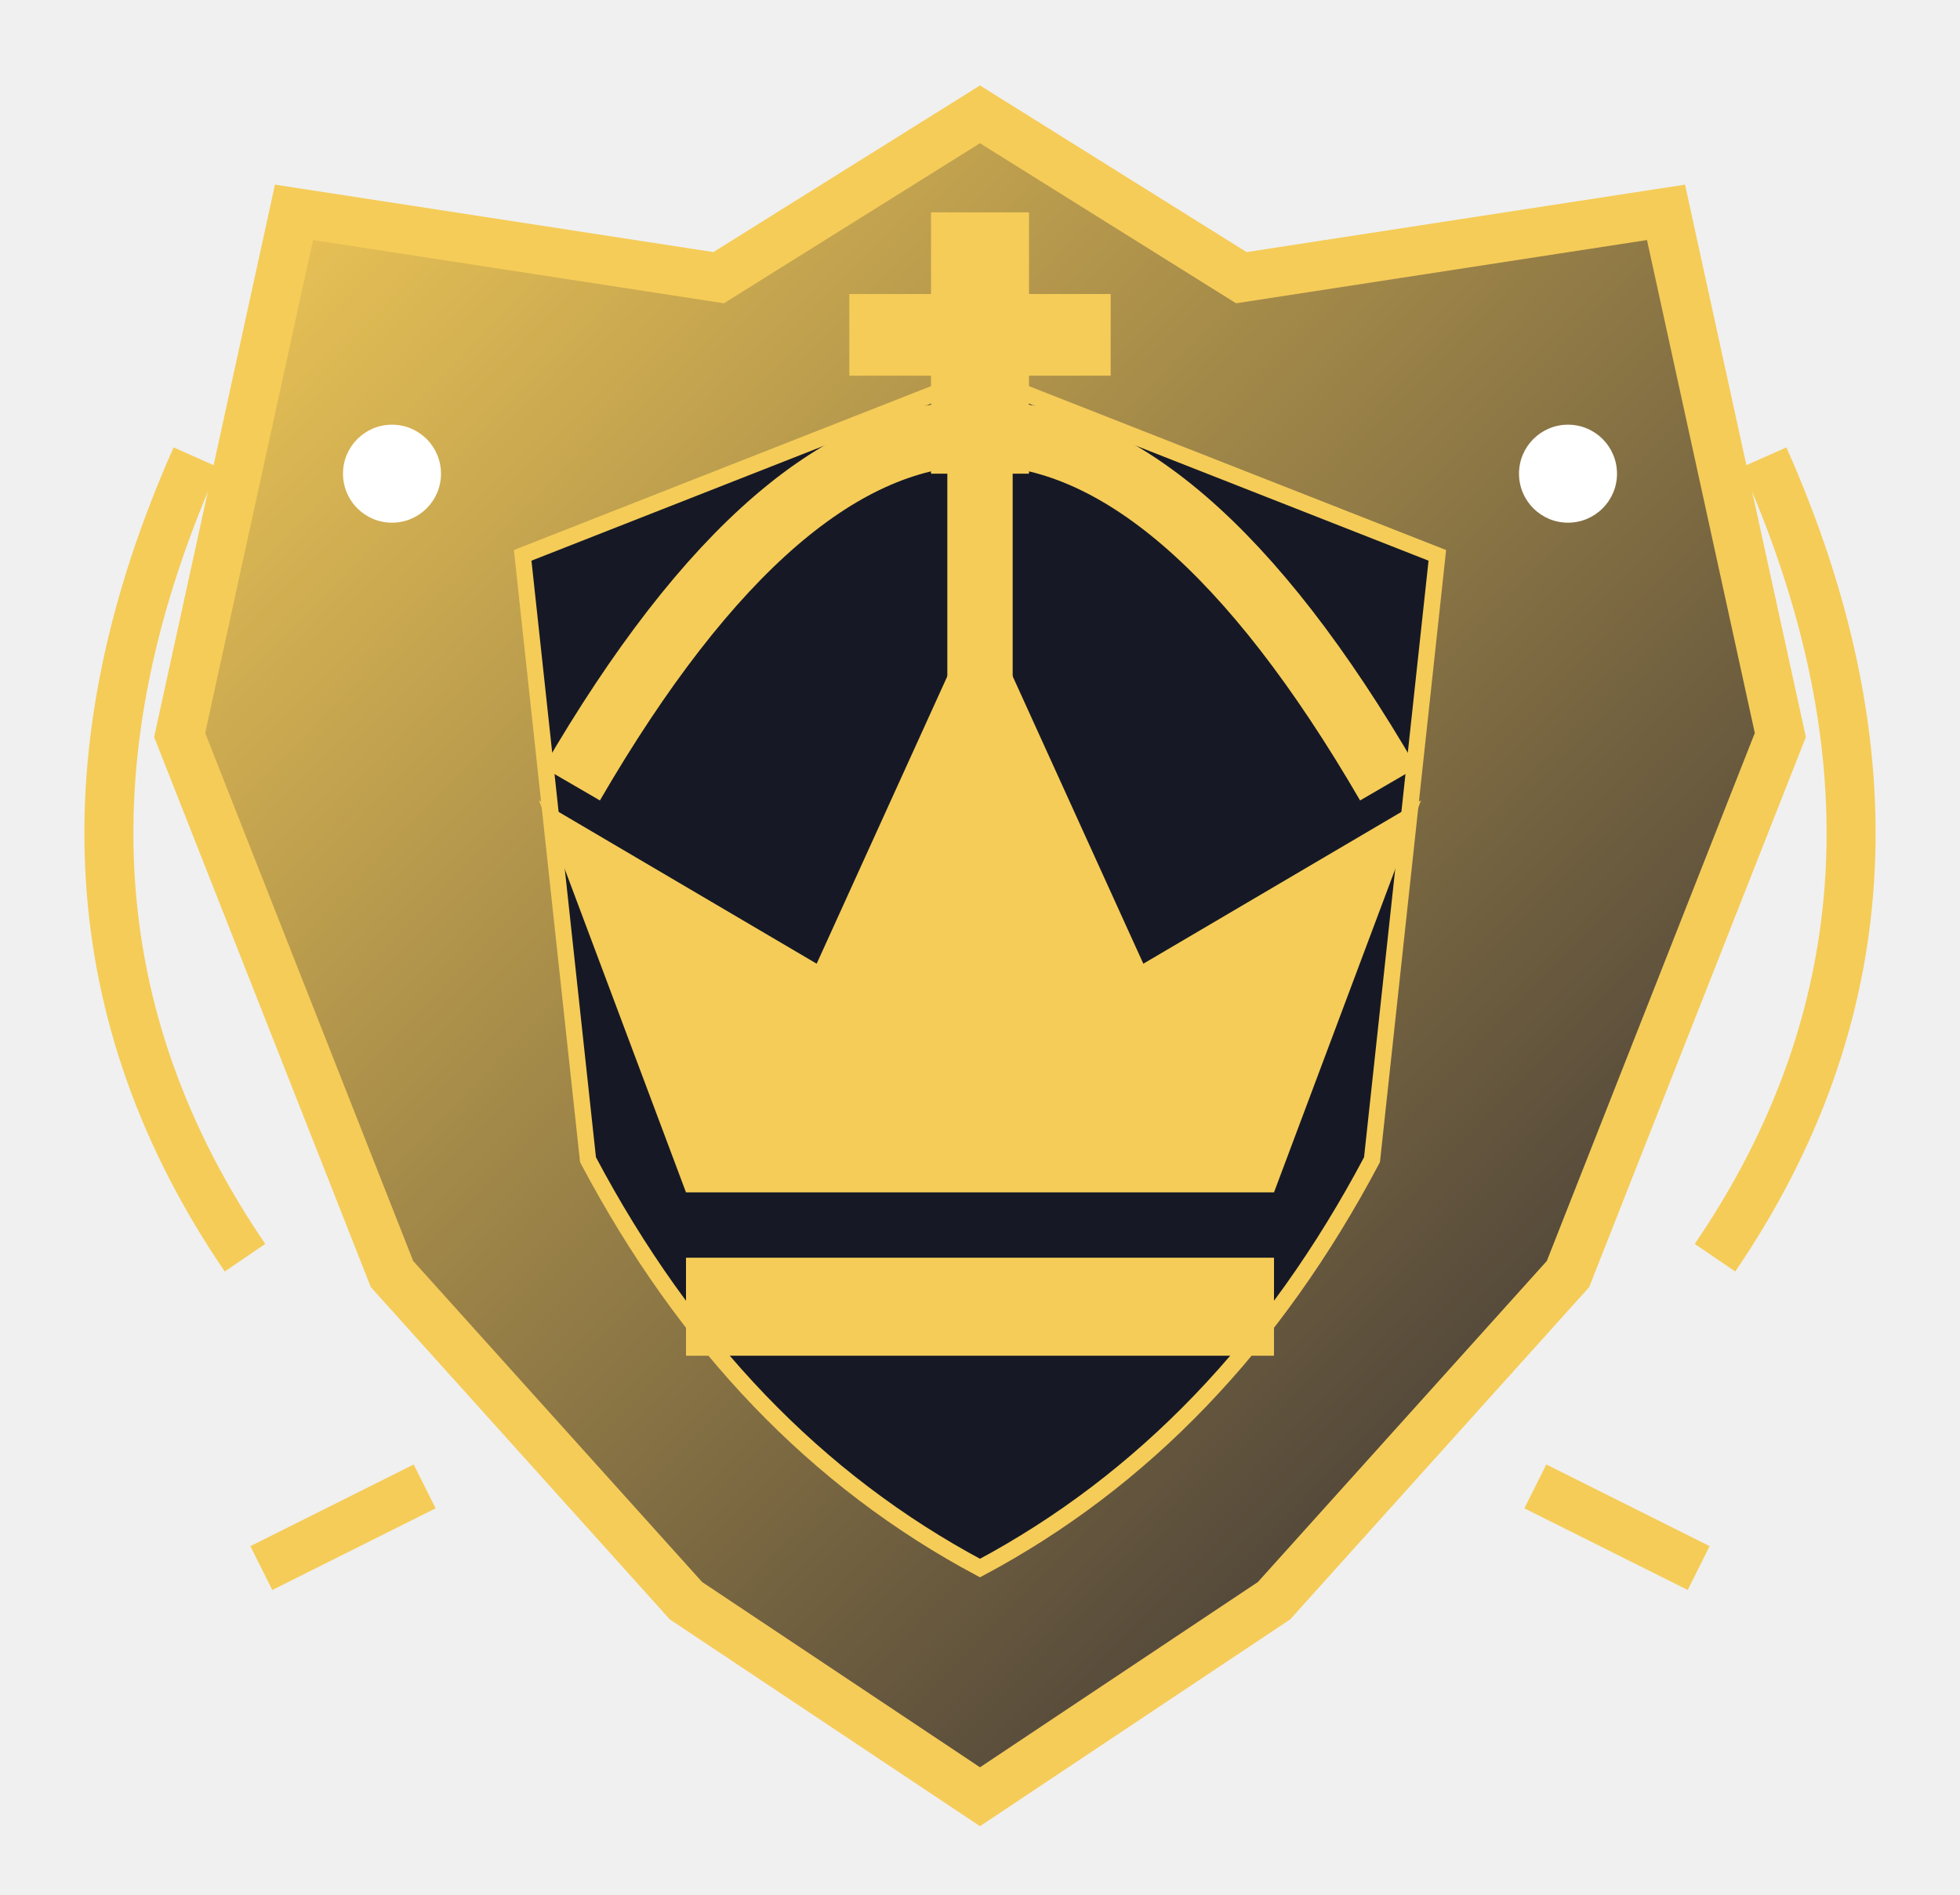
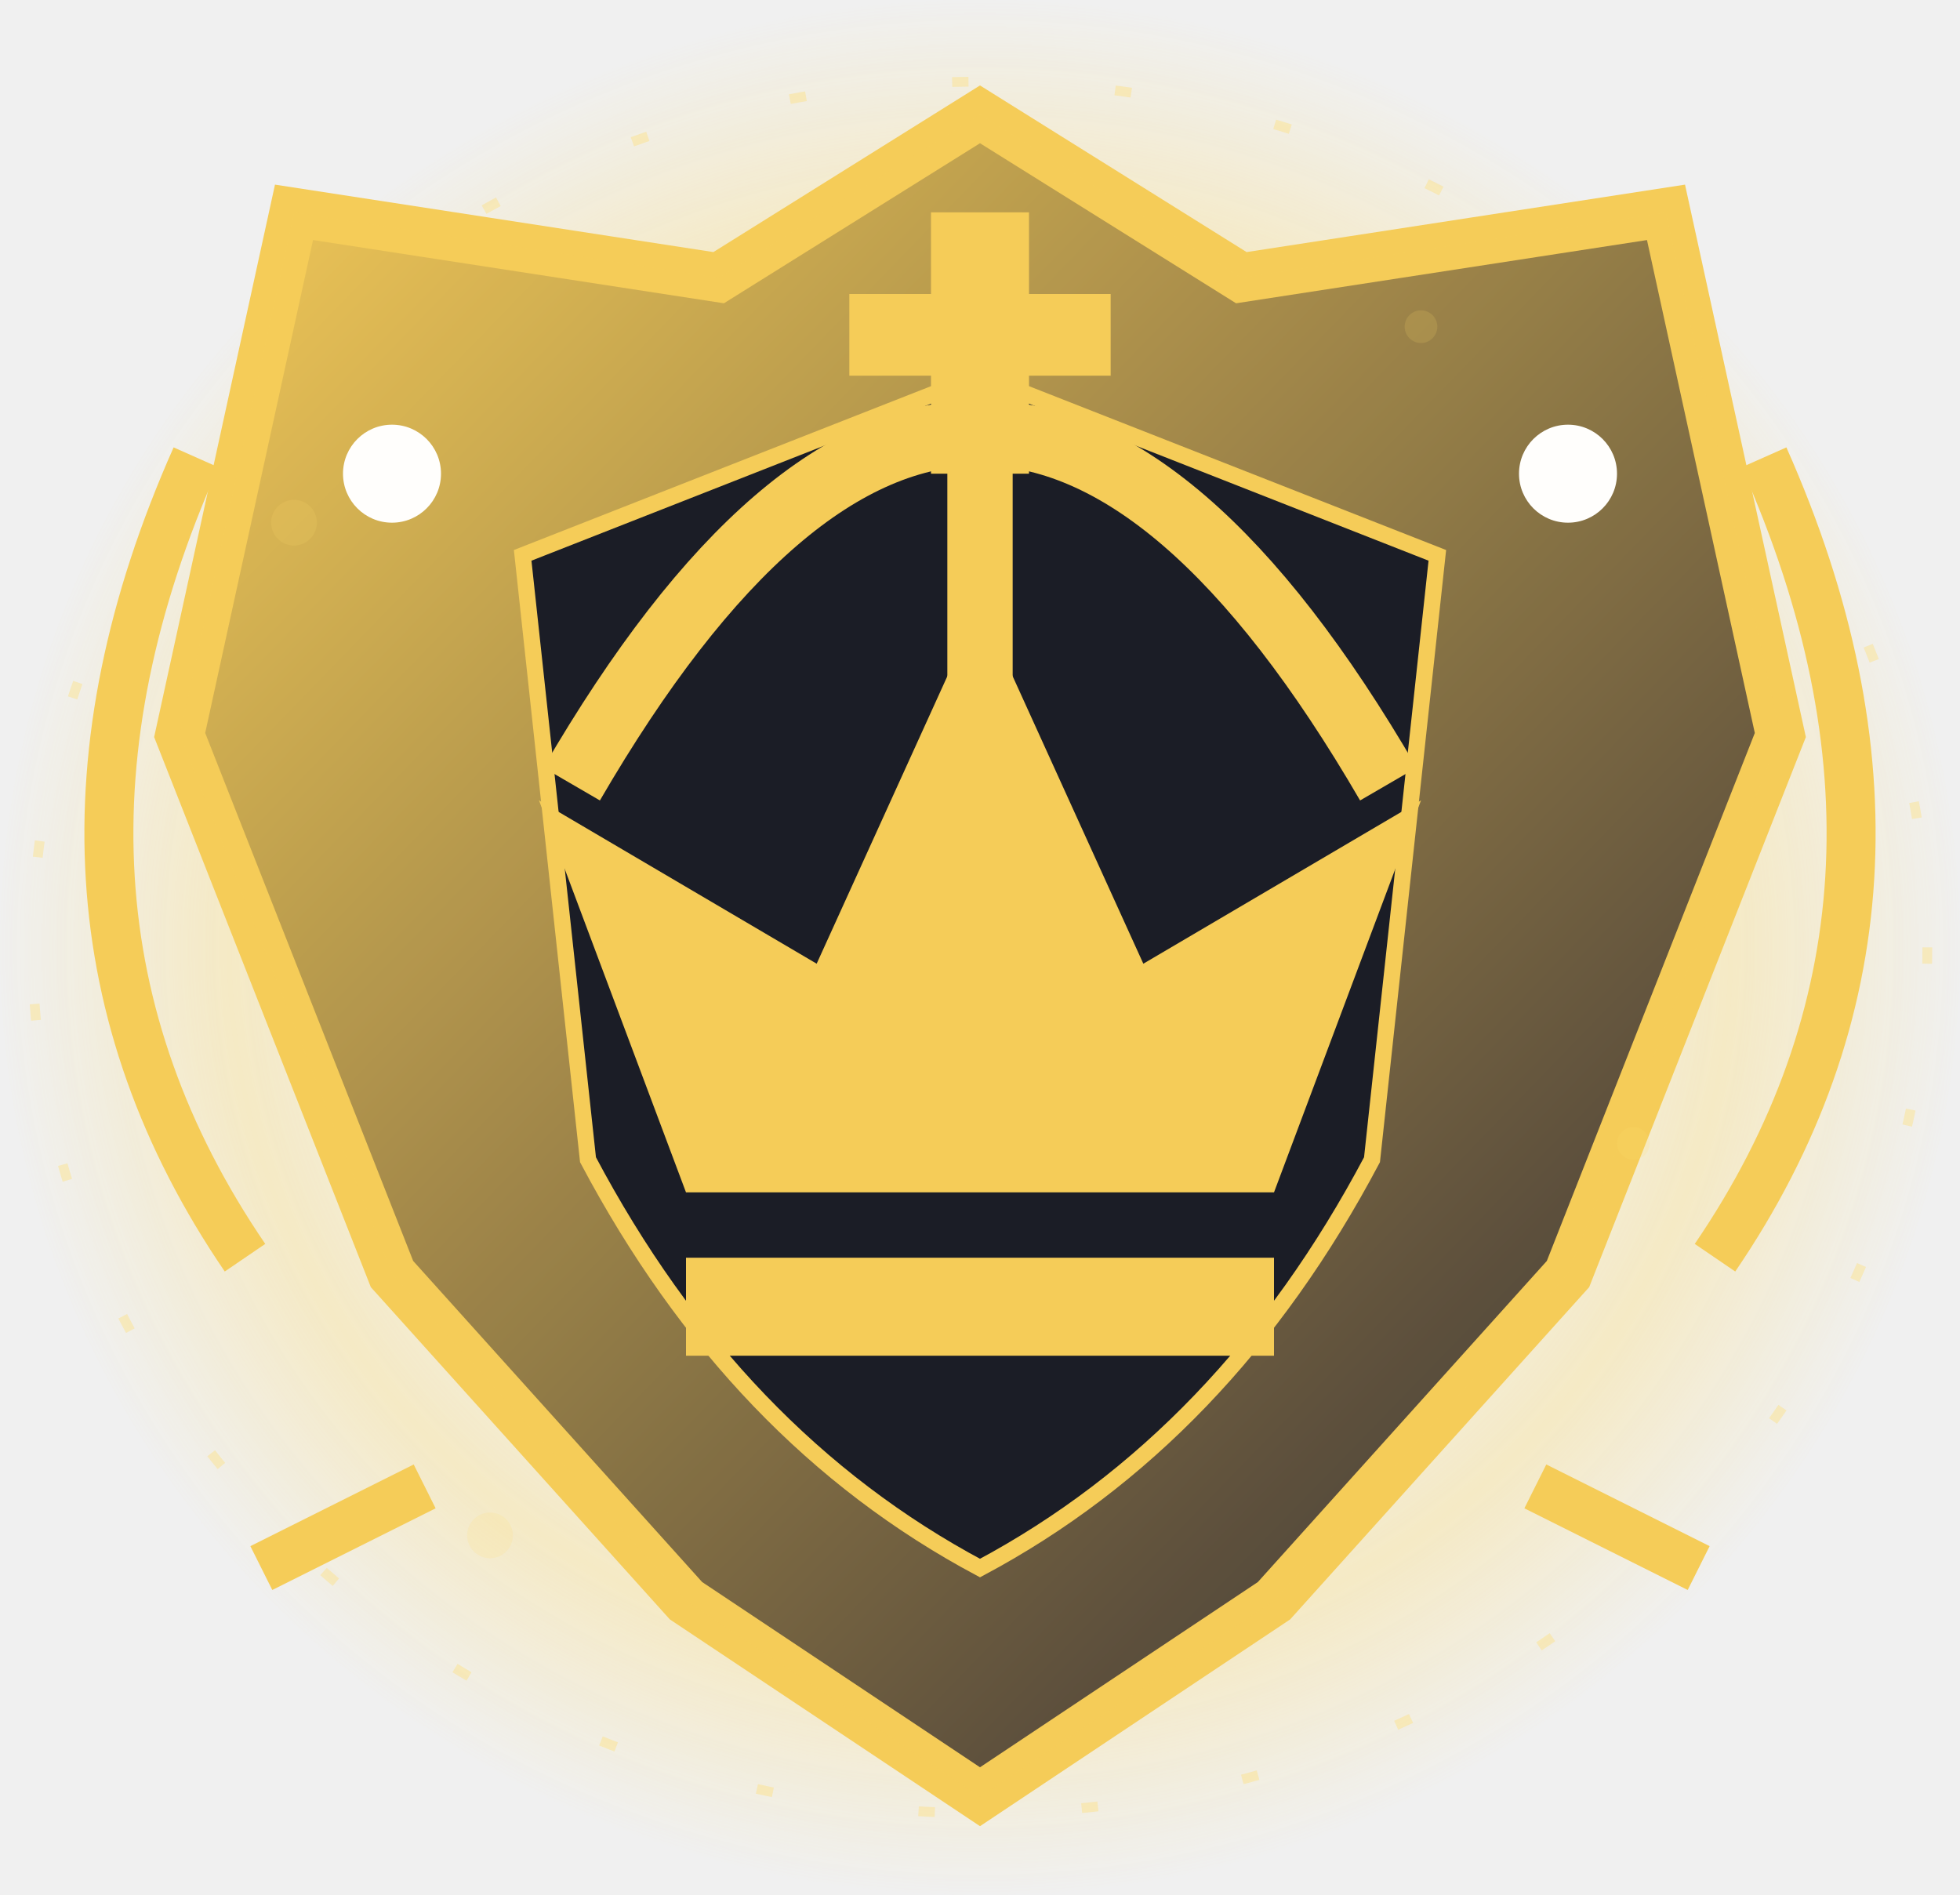
<svg xmlns="http://www.w3.org/2000/svg" viewBox="0 0 120 116" role="img" aria-label="Brasão Rei">
  <defs>
+     <style>@media(prefers-reduced-motion:reduce){.nobleMotion{display:none}}</style>
+     <clipPath id="motion-rei-clip">
+       <path d="M60 7 76 17 102 13 109 45 96 78 78 98 60 110 42 98 24 78 11 45 18 13 44 17Z" />
+     </clipPath>
+     <linearGradient id="motion-rei-shine">
+       <stop stop-color="#ffdc69" stop-opacity="0" />
+       <stop offset=".5" stop-color="#fff" stop-opacity="0.56" />
+       <stop offset="1" stop-color="#ffdc69" stop-opacity="0" />
+     </linearGradient>
+     <radialGradient id="motion-rei-aura">
+       <stop offset=".48" stop-color="#ffdc69" stop-opacity="0" />
+       <stop offset=".76" stop-color="#ffdc69" stop-opacity="0.58" />
+       <stop offset="1" stop-color="#ffdc69" stop-opacity="0" />
+     </radialGradient>
    <linearGradient id="noble-rei" x2="1" y2="1">
      <stop stop-color="#f5cc58" />
      <stop offset="1" stop-color="#272432" />
    </linearGradient>
  </defs>
+   <g class="nobleMotion" aria-hidden="true">
+     <ellipse cx="60" cy="58" rx="60" ry="58" fill="url(#motion-rei-aura)" opacity=".55">
+       <animate attributeName="opacity" values=".55;.95;.55" dur="4.8s" repeatCount="indefinite" />
+     </ellipse>
+     <ellipse cx="60" cy="58" rx="58" ry="53" fill="none" stroke="#ffdc69" stroke-width=".6" stroke-dasharray="1 9" opacity=".35">
+       <animateTransform attributeName="transform" type="rotate" from="0 60 58" to="360 60 58" dur="14.4s" repeatCount="indefinite" />
+     </ellipse>
+   </g>
  <path d="M15 77Q0 55 12 28M105 77q15-22 3-49M26 91l-10 5m78-5 10 5" fill="none" stroke="#f5cc58" stroke-width="3" />
  <path d="M60 7 76 17 102 13 109 45 96 78 78 98 60 110 42 98 24 78 11 45 18 13 44 17Z" fill="url(#noble-rei)" stroke="#f5cc58" stroke-width="3" />
  <path d="M60 23 88 34 84 71Q75 88 60 96 45 88 36 71L32 34Z" fill="#161925" stroke="#f5cc58" stroke-width="1" />
  <g fill="#f5cc58" color="#f5cc58">
    <path d="m33 49 9 24h36l9-24-17 10-10-22-10 22Z" />
    <path d="M42 77h36v6H42z" />
    <path d="M35 48q25-43 50 0M60 23v31" fill="none" stroke="currentColor" stroke-width="4" />
    <path d="M57 13h6v16h-6zM52 18h16v5H52z" />
  </g>
  <circle cx="24" cy="29" r="3" fill="#fff" />
  <circle cx="96" cy="29" r="3" fill="#fff" />
+   <g class="nobleMotion" aria-hidden="true">
+     <path d="M60 7 76 17 102 13 109 45 96 78 78 98 60 110 42 98 24 78 11 45 18 13 44 17Z" fill="#ffdc69" opacity=".02">
+       <animate attributeName="opacity" values=".02;0.176;.02" dur="4.8s" repeatCount="indefinite" />
+     </path>
+     <g clip-path="url(#motion-rei-clip)">
+       <rect x="-120" y="-20" width="42" height="160" fill="url(#motion-rei-shine)" transform="rotate(-18 60 58)">
+         <animate attributeName="x" values="-120;160;160" keyTimes="0;.48;1" dur="4.8s" repeatCount="indefinite" />
+       </rect>
+     </g>
+     <circle cx="18" cy="32" r="1.4" fill="#ffdc69" opacity=".15">
+       <animate attributeName="opacity" values=".15;1;.15" dur="2.64s" begin="-0s" repeatCount="indefinite" />
+       <animate attributeName="cy" values="33.5;30.5;33.5" dur="3.84s" begin="-0s" repeatCount="indefinite" />
+     </circle>
+     <circle cx="100" cy="70" r="1" fill="#ffdc69" opacity=".15">
+       <animate attributeName="opacity" values=".15;1;.15" dur="2.64s" begin="-0.61s" repeatCount="indefinite" />
+       <animate attributeName="cy" values="71.5;68.5;71.5" dur="3.84s" begin="-0.43s" repeatCount="indefinite" />
+     </circle>
+     <circle cx="30" cy="94" r="1.4" fill="#ffdc69" opacity=".15">
+       <animate attributeName="opacity" values=".15;1;.15" dur="2.64s" begin="-1.22s" repeatCount="indefinite" />
+       <animate attributeName="cy" values="95.5;92.5;95.5" dur="3.84s" begin="-0.86s" repeatCount="indefinite" />
+     </circle>
+     <circle cx="87" cy="20" r="1" fill="#ffdc69" opacity=".15">
+       <animate attributeName="opacity" values=".15;1;.15" dur="2.64s" begin="-1.83s" repeatCount="indefinite" />
+       <animate attributeName="cy" values="21.5;18.5;21.5" dur="3.84s" begin="-1.29s" repeatCount="indefinite" />
+     </circle>
+   </g>
</svg>
